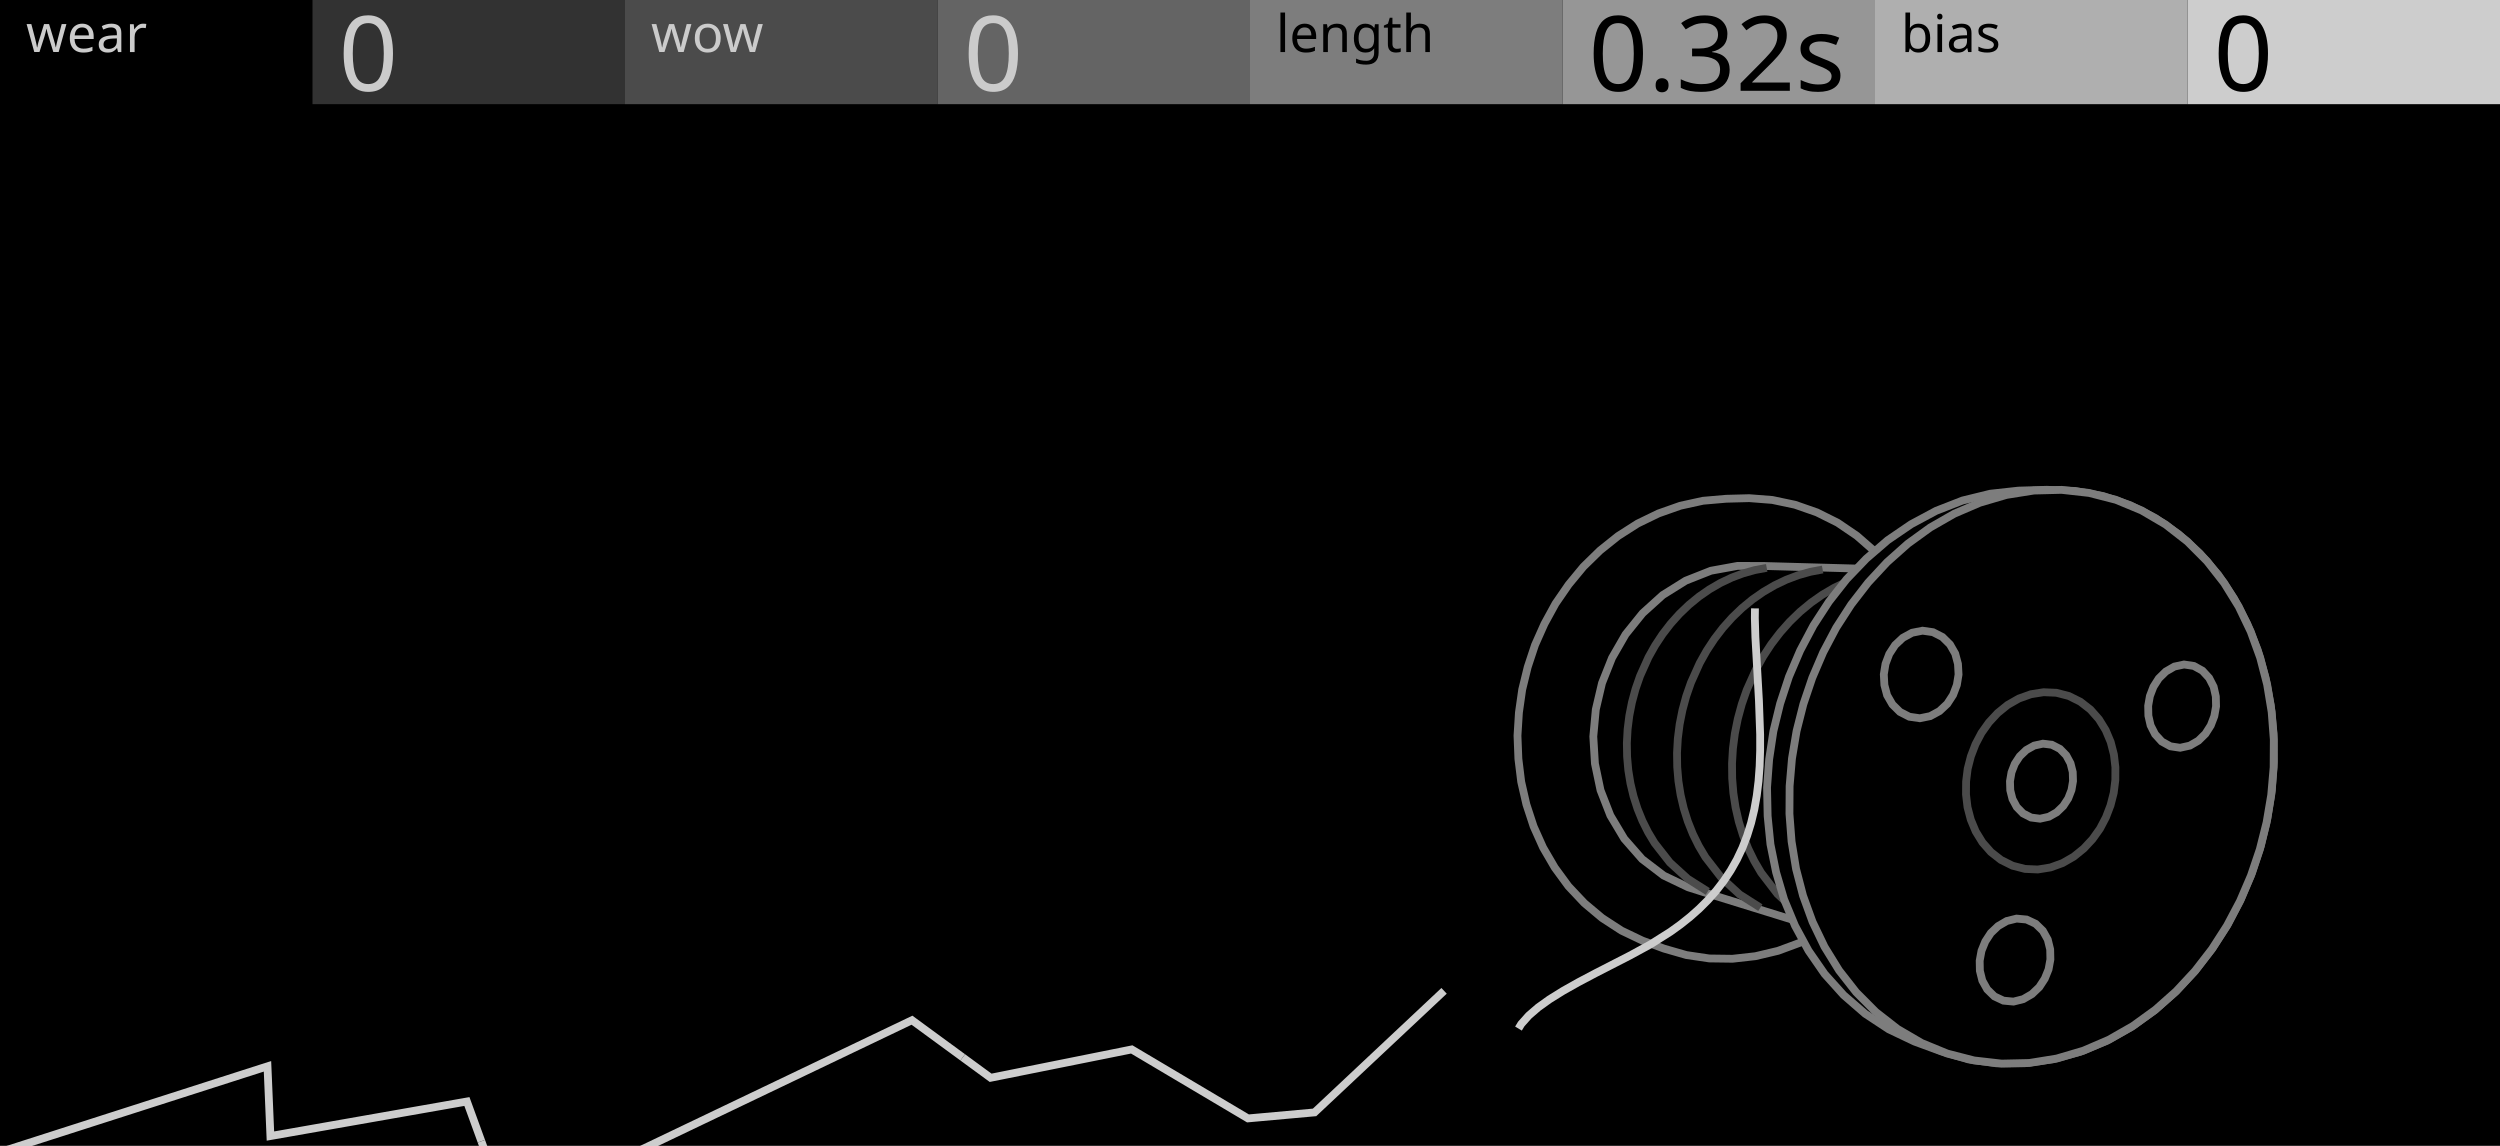
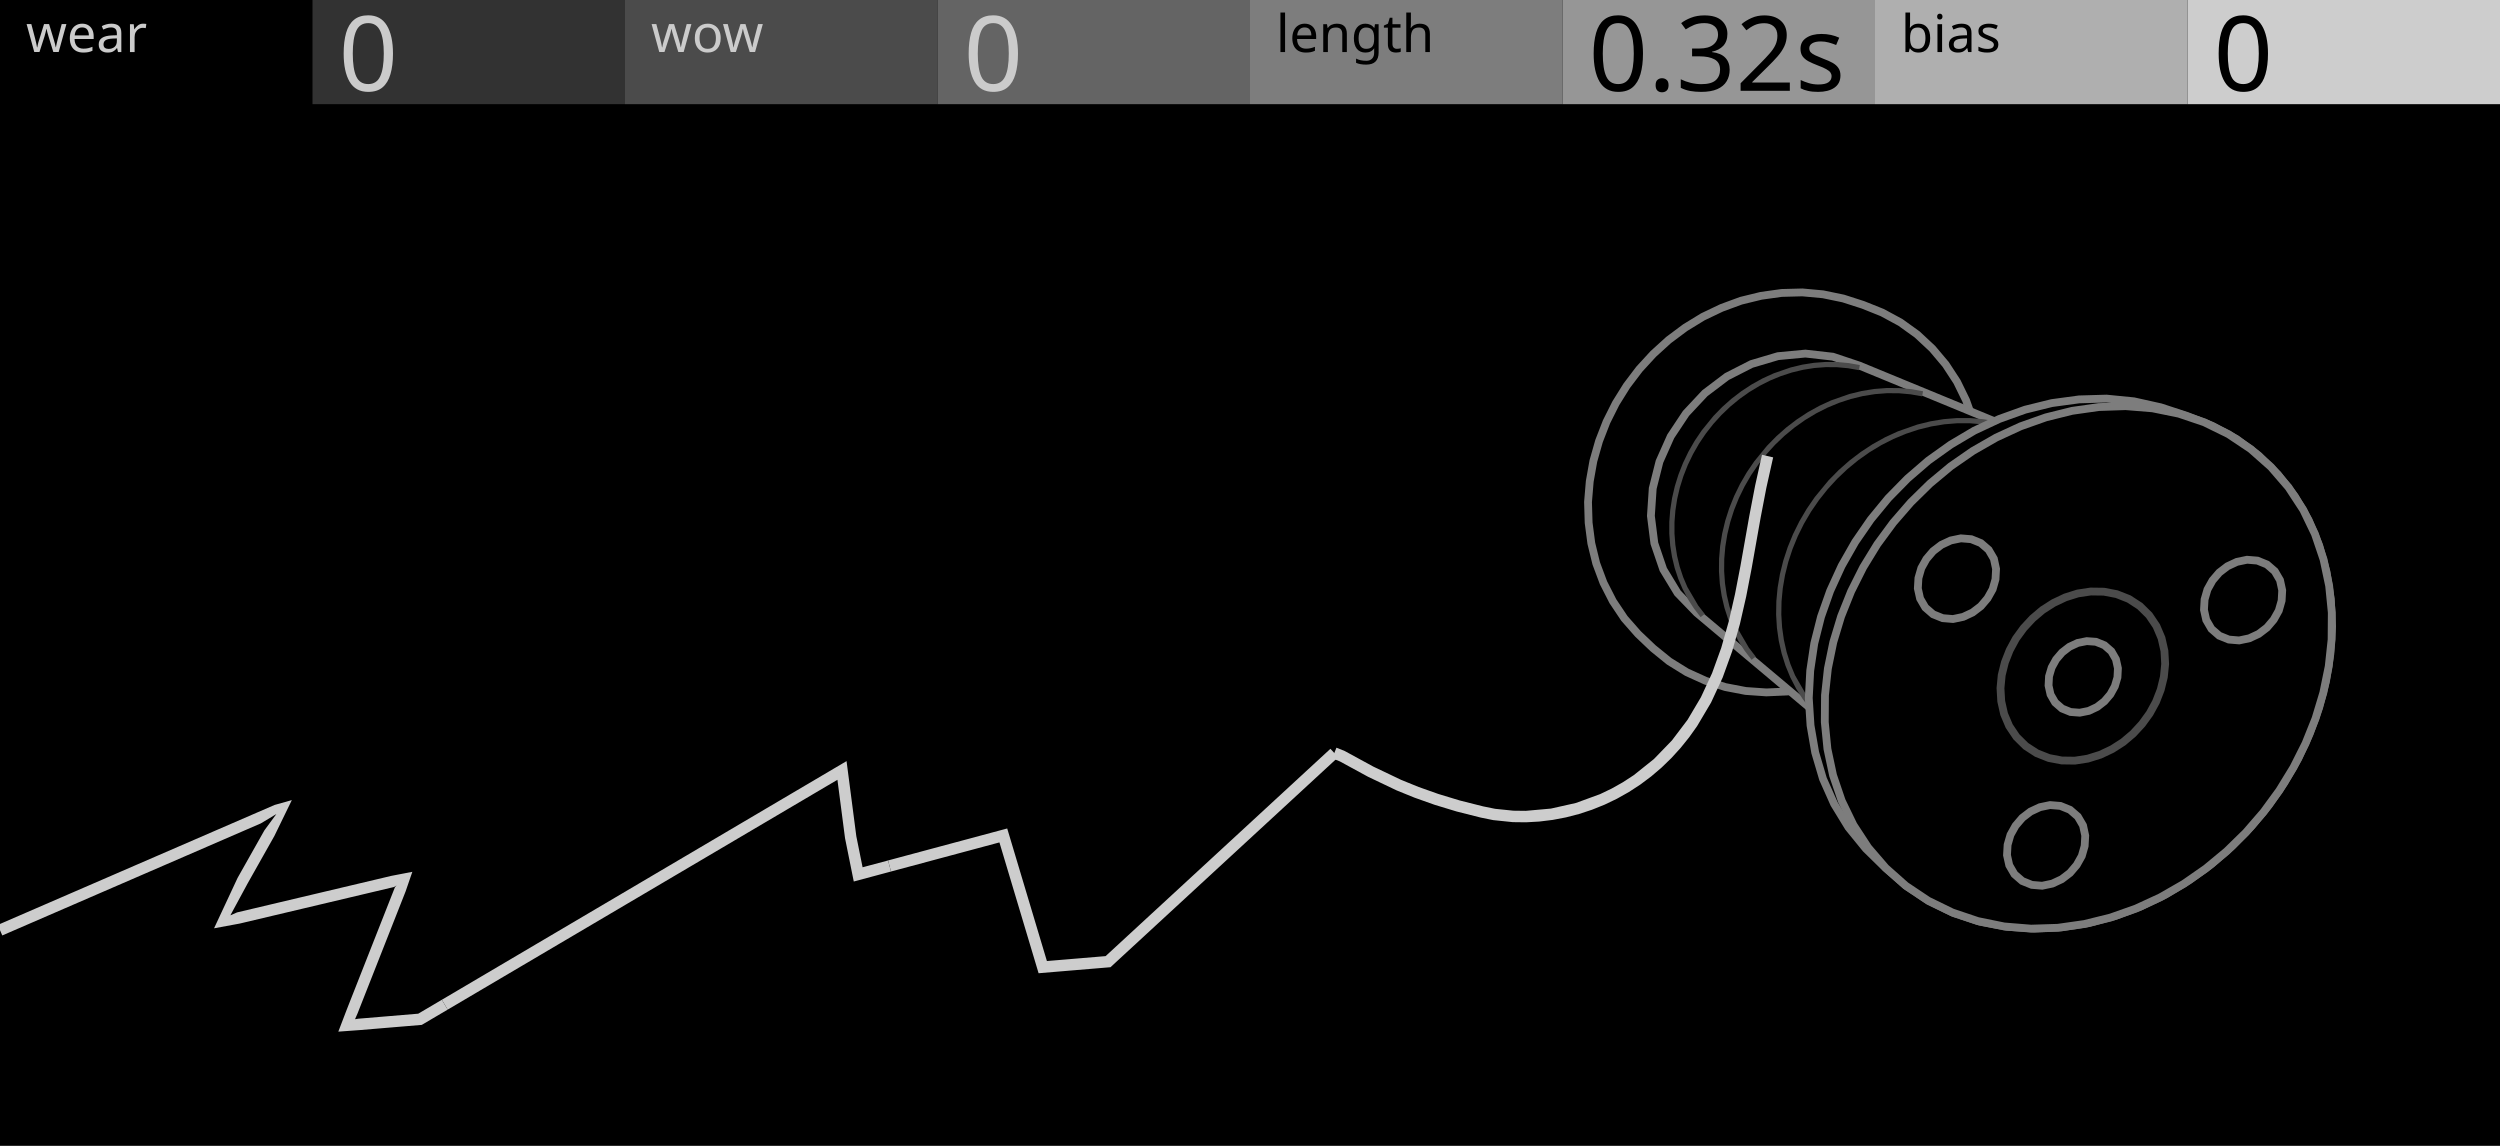
<svg xmlns="http://www.w3.org/2000/svg" width="480" height="220" viewBox="0 0 480 220">
  <g id="preview_canvas">
    <rect x="0" y="0" width="480" height="220" fill="#000000" stroke="none" />
  </g>
  <g id="preview_header">
    <rect x="0" y="0" width="60" height="20" fill="#000000" stroke="none" />
    <rect x="60" y="0" width="60" height="20" fill="#323232" stroke="none" />
    <rect x="120" y="0" width="60" height="20" fill="#4B4B4B" stroke="none" />
    <rect x="180" y="0" width="60" height="20" fill="#646464" stroke="none" />
    <rect x="240" y="0" width="60" height="20" fill="#7D7D7D" stroke="none" />
    <rect x="300" y="0" width="60" height="20" fill="#969696" stroke="none" />
    <rect x="360" y="0" width="60" height="20" fill="#AFAFAF" stroke="none" />
    <rect x="420" y="0" width="60" height="20" fill="#CDCDCD" stroke="none" />
    <text transform="matrix(1 0 0 1 5 10)" fill="#CBCBCB" stroke="none" font-family="UniversNextPro-Light" font-size="10px">wear</text>
    <text transform="matrix(1 0 0 1 65 17.44)" fill="#CBCBCB" stroke="none" font-family="UniversNextPro-Light" font-size="20px">0</text>
    <text transform="matrix(1 0 0 1 125 10)" fill="#CBCBCB" stroke="none" font-family="UniversNextPro-Light" font-size="10px">wow</text>
    <text transform="matrix(1 0 0 1 185 17.44)" fill="#CBCBCB" stroke="none" font-family="UniversNextPro-Light" font-size="20px">0</text>
    <text transform="matrix(1 0 0 1 245 10)" fill="#000000" stroke="none" font-family="UniversNextPro-Light" font-size="10px">length</text>
    <text transform="matrix(1 0 0 1 305 17.44)" fill="#000000" stroke="none" font-family="UniversNextPro-Light" font-size="20px">0.32s</text>
    <text transform="matrix(1 0 0 1 365 10)" fill="#000000" stroke="none" font-family="UniversNextPro-Light" font-size="10px">bias</text>
    <text transform="matrix(1 0 0 1 425 17.44)" fill="#000000" stroke="none" font-family="UniversNextPro-Light" font-size="20px">0</text>
  </g>
-   <path id="spool_node_4" transform="matrix(1 0 0 1 331.87 139.87)" d="M -40.512 1.378 L -40.236 -3.063 L -39.609 -7.468 L -38.551 -11.79 L -37.153 -16.014 L -35.342 -20.078 L -33.206 -23.981 L -30.68 -27.643 L -27.844 -31.071 L -24.661 -34.179 L -21.188 -36.957 L -17.437 -39.349 L -13.435 -41.289 L -9.241 -42.769 L -4.896 -43.722 L -0.466 -44.106 L 3.983 -44.223 L 8.418 -43.877 L 12.768 -42.959 L 16.967 -41.495 L 20.948 -39.511 L 24.628 -37.012 L 27.98 -34.091 L 30.976 -30.804 L 33.573 -27.192 L 35.755 -23.316 L 37.54 -19.241 L 38.897 -15.004 L 39.838 -10.657 L 40.393 -6.242 L 40.508 -1.794 L 40.253 2.648 L 39.599 7.049 L 38.561 11.375 L 37.165 15.6 L 35.376 19.673 L 33.251 23.581 L 30.765 27.272 L 27.944 30.711 L 24.815 33.874 L 21.364 36.681 L 17.643 39.118 L 13.684 41.146 L 9.512 42.689 L 5.185 43.717 L 0.767 44.214 L -3.68 44.154 L -8.08 43.5 L -12.354 42.273 L -16.529 40.731 L -20.541 38.811 L -24.269 36.387 L -27.676 33.529 L -30.728 30.293 L -33.358 26.705 L -35.597 22.862 L -37.418 18.803 L -38.804 14.577 L -39.798 10.24 L -40.34 5.824 Z" fill="#000000" stroke="#7D7D7D" stroke-width="1.5" />
-   <path id="spool_node_5" transform="matrix(1 0 0 1 362.38 148.03)" d="M -56.466 -6.614 L -55.987 -11.802 L -54.796 -16.874 L -52.87 -21.715 L -50.269 -26.229 L -47.002 -30.286 L -43.138 -33.778 L -38.721 -36.536 L -33.88 -38.449 L -28.758 -39.38 L -23.546 -39.358 L -18.333 -39.213 L -13.12 -39.068 L -7.907 -38.923 L -2.694 -38.778 L 2.519 -38.632 L 7.733 -38.487 L 12.946 -38.342 L 18.159 -38.197 L 23.372 -38.052 L 28.584 -37.89 L 33.711 -36.987 L 38.581 -35.146 L 43.003 -32.397 L 46.874 -28.915 L 50.116 -24.838 L 52.677 -20.301 L 54.58 -15.452 L 55.835 -10.394 L 56.458 -5.22 L 56.461 -0.008 L 55.871 5.171 L 54.71 10.252 L 52.993 15.172 L 50.735 19.869 L 47.949 24.273 L 44.652 28.309 L 40.856 31.878 L 36.596 34.876 L 31.94 37.212 L 26.966 38.753 L 21.798 39.384 L 16.602 39.063 L 11.552 37.781 L 6.57 36.239 L 1.588 34.697 L -3.394 33.155 L -8.376 31.612 L -13.357 30.07 L -18.339 28.528 L -23.321 26.986 L -28.303 25.444 L -33.285 23.902 L -38.256 22.327 L -42.95 20.081 L -47.089 16.924 L -50.523 13.009 L -53.192 8.539 L -55.084 3.686 L -56.151 -1.414 Z" fill="#000000" stroke="#7D7D7D" stroke-width="1.5" />
-   <path id="spool_node_6" transform="matrix(1 0 0 1 359.1 145.68)" d="M 2.492 35.098 L -1.701 32.394 L -5.396 28.941 L -8.558 24.763 L -9.894 22.455 L -11.07 19.993 L -12.069 17.405 L -12.882 14.708 L -13.502 11.919 L -13.925 9.057 L -14.147 6.141 L -14.165 3.189 L -13.978 0.223 L -13.587 -2.738 L -12.995 -5.673 L -12.204 -8.563 L -11.222 -11.381 L -9.395 -15.463 L -7.965 -18.034 L -6.368 -20.481 L -4.62 -22.781 L -2.732 -24.92 L -0.719 -26.883 L 1.407 -28.658 L 3.629 -30.235 L 5.933 -31.604 L 8.302 -32.757 L 10.72 -33.688 L 13.172 -34.394 L 15.675 -34.877 L 15.391 -36.35 L 12.822 -35.854 L 10.243 -35.112 L 7.703 -34.134 L 5.22 -32.925 L 2.811 -31.494 L 0.491 -29.848 L -1.724 -27.997 L -3.82 -25.955 L -5.781 -23.733 L -7.595 -21.346 L -9.25 -18.81 L -10.737 -16.135 L -12.618 -11.935 L -13.637 -9.008 L -14.455 -6.02 L -15.068 -2.985 L -15.472 0.078 L -15.665 3.147 L -15.647 6.202 L -15.417 9.224 L -14.978 12.192 L -14.334 15.088 L -13.489 17.892 L -12.449 20.587 L -11.222 23.155 L -9.81 25.595 L -6.514 29.949 L -2.627 33.582 L 1.679 36.359 Z" fill="#4B4B4B" stroke="none" />
-   <path id="spool_node_7" transform="matrix(1 0 0 1 346.82 143.63)" d="M 2.624 33.408 L -1.424 30.817 L -4.992 27.515 L -8.05 23.525 L -9.343 21.324 L -10.483 18.976 L -11.452 16.51 L -12.243 13.941 L -12.85 11.285 L -13.268 8.561 L -13.492 5.785 L -13.52 2.977 L -13.352 0.156 L -12.988 -2.66 L -12.429 -5.451 L -11.681 -8.198 L -10.749 -10.876 L -9.009 -14.757 L -7.645 -17.201 L -6.121 -19.526 L -4.45 -21.711 L -2.645 -23.744 L -0.717 -25.609 L 1.319 -27.296 L 3.449 -28.795 L 5.658 -30.095 L 7.932 -31.191 L 10.255 -32.076 L 12.612 -32.747 L 15.02 -33.206 L 14.739 -34.679 L 12.265 -34.208 L 9.782 -33.501 L 7.338 -32.57 L 4.951 -31.42 L 2.635 -30.057 L 0.407 -28.489 L -1.719 -26.727 L -3.728 -24.782 L -5.608 -22.666 L -7.346 -20.393 L -8.929 -17.978 L -10.351 -15.431 L -12.144 -11.431 L -13.114 -8.643 L -13.89 -5.796 L -14.469 -2.904 L -14.846 0.015 L -15.02 2.94 L -14.991 5.853 L -14.758 8.735 L -14.325 11.566 L -13.693 14.329 L -12.869 17.006 L -11.858 19.579 L -10.667 22.033 L -9.296 24.365 L -6.105 28.529 L -2.345 32.008 L 1.815 34.672 Z" fill="#4B4B4B" stroke="none" />
-   <path id="spool_node_8" transform="matrix(1 0 0 1 335.66 141.75)" d="M 2.73 31.886 L -1.181 29.398 L -4.63 26.235 L -7.588 22.417 L -8.84 20.314 L -9.945 18.071 L -10.886 15.715 L -11.656 13.262 L -12.249 10.728 L -12.66 8.129 L -12.885 5.481 L -12.922 2.804 L -12.769 0.114 L -12.429 -2.57 L -11.901 -5.23 L -11.191 -7.848 L -10.304 -10.4 L -8.644 -14.097 L -7.341 -16.424 L -5.882 -18.639 L -4.283 -20.721 L -2.553 -22.657 L -0.705 -24.434 L 1.248 -26.041 L 3.293 -27.468 L 5.416 -28.707 L 7.601 -29.751 L 9.835 -30.594 L 12.103 -31.233 L 14.422 -31.67 L 14.145 -33.144 L 11.76 -32.695 L 9.366 -32.021 L 7.012 -31.132 L 4.713 -30.034 L 2.485 -28.733 L 0.341 -27.237 L -1.703 -25.555 L -3.634 -23.699 L -5.438 -21.679 L -7.105 -19.51 L -8.623 -17.204 L -9.985 -14.772 L -11.699 -10.954 L -12.625 -8.291 L -13.363 -5.573 L -13.91 -2.811 L -14.264 -0.023 L -14.422 2.771 L -14.384 5.555 L -14.15 8.309 L -13.722 11.016 L -13.104 13.658 L -12.3 16.219 L -11.316 18.681 L -10.16 21.03 L -8.83 23.264 L -5.738 27.254 L -2.098 30.592 L 1.925 33.151 Z" fill="#4B4B4B" stroke="none" />
-   <path id="spool_node_9" transform="matrix(1 0 0 1 325.48 140.04)" d="M 2.809 30.486 L -0.974 28.094 L -4.309 25.059 L -7.173 21.4 L -8.386 19.386 L -9.458 17.239 L -10.372 14.985 L -11.121 12.639 L -11.7 10.215 L -12.104 7.73 L -12.328 5.2 L -12.372 2.641 L -12.234 0.071 L -11.914 -2.493 L -11.414 -5.033 L -10.738 -7.533 L -9.892 -9.969 L -8.305 -13.5 L -7.057 -15.721 L -5.66 -17.835 L -4.126 -19.823 L -2.466 -21.67 L -0.691 -23.367 L 1.186 -24.901 L 3.152 -26.263 L 5.193 -27.446 L 7.297 -28.443 L 9.448 -29.247 L 11.632 -29.857 L 13.869 -30.274 L 13.594 -31.749 L 11.293 -31.319 L 8.982 -30.675 L 6.712 -29.825 L 4.495 -28.775 L 2.347 -27.531 L 0.282 -26.1 L -1.685 -24.491 L -3.543 -22.715 L -5.279 -20.784 L -6.881 -18.708 L -8.339 -16.503 L -9.645 -14.176 L -11.287 -10.523 L -12.172 -7.975 L -12.876 -5.374 L -13.396 -2.73 L -13.729 -0.062 L -13.873 2.614 L -13.827 5.279 L -13.593 7.917 L -13.172 10.51 L -12.567 13.042 L -11.783 15.496 L -10.826 17.856 L -9.702 20.109 L -8.411 22.253 L -5.413 26.083 L -1.887 29.292 L 2.007 31.754 Z" fill="#4B4B4B" stroke="none" />
-   <path id="spool_node_0" transform="matrix(1 0 0 1 231.09 202.6)" d="M 45.66 -12.906 L 44.834 -12.13 L 43.992 -11.341 L 37.659 -5.397 L 36.685 -4.483 L 34.679 -2.601 L 33.647 -1.632 L 31.521 0.363 L 30.425 1.391 L 29.307 2.441 L 28.166 3.512 L 25.812 5.721 L 24.597 6.862 L 23.355 8.027 L 20.979 10.257 L 15.943 10.712 L 10.605 11.194 L 8.698 11.367 L 6.904 10.302 L -11.756 -0.771 L -13.661 -1.902 L -14.355 -1.762 L -17.827 -1.064 L -24.436 0.264 L -28.94 1.169 L -31.223 1.628 L -33.526 2.091 L -38.195 3.029 L -40.561 3.505 L -40.713 3.535 L -41.784 2.751 L -45.805 -0.193 L -46.691 1.017 L -42.67 3.961 L -41.065 5.136 L -40.265 4.975 L -37.899 4.5 L -33.23 3.561 L -30.927 3.098 L -28.645 2.64 L -24.14 1.735 L -17.531 0.406 L -14.059 -0.292 L -13.931 -0.317 L -12.521 0.519 L 6.139 11.592 L 8.35 12.904 L 10.74 12.688 L 16.078 12.206 L 21.629 11.704 L 24.382 9.12 L 25.623 7.956 L 26.838 6.815 L 29.193 4.605 L 30.334 3.534 L 31.452 2.485 L 32.547 1.457 L 34.674 -0.539 L 35.706 -1.507 L 37.711 -3.389 L 38.685 -4.303 L 45.019 -10.247 L 45.86 -11.037 L 46.687 -11.812 Z" fill="#CDCDCD" stroke="none" />
-   <path id="spool_node_1" transform="matrix(1 0 0 1 138.5 211.78)" d="M 46.785 -9.373 L 40.512 -13.966 L 36.681 -16.771 L 35.546 -16.228 L 31.809 -14.441 L 27.927 -12.584 L 25.93 -11.629 L 21.815 -9.661 L 19.695 -8.648 L 17.532 -7.613 L 15.325 -6.558 L 13.072 -5.48 L 10.772 -4.38 L 8.423 -3.257 L 6.023 -2.109 L 3.572 -0.937 L -1.493 1.485 L -4.111 2.737 L -6.789 4.017 L -9.527 5.327 L -12.329 6.667 L -15.197 8.038 L -18.132 9.442 L -21.138 10.88 L -24.217 12.352 L -27.25 13.803 L -33.691 14.385 L -37.002 14.684 L -40.329 14.985 L -42.428 15.174 L -42.768 14.24 L -45.374 7.079 L -46.784 7.592 L -44.177 14.753 L -43.442 16.772 L -40.194 16.479 L -36.867 16.178 L -33.556 15.879 L -26.847 15.272 L -23.57 13.705 L -20.491 12.233 L -17.485 10.795 L -14.549 9.392 L -11.682 8.02 L -8.88 6.68 L -6.141 5.371 L -3.464 4.09 L -0.846 2.838 L 4.219 0.416 L 6.671 -0.756 L 9.07 -1.904 L 11.419 -3.027 L 13.719 -4.127 L 15.972 -5.204 L 18.18 -6.26 L 20.342 -7.294 L 22.462 -8.308 L 26.577 -10.276 L 28.575 -11.231 L 32.456 -13.087 L 36.193 -14.874 L 36.519 -15.03 L 39.626 -12.756 L 45.899 -8.163 Z" fill="#CDCDCD" stroke="none" />
-   <path id="spool_node_2" transform="matrix(1 0 0 1 46.45 212.82)" d="M 46.676 6.039 L 44.335 -0.394 L 43.686 -2.177 L 42.496 -1.968 L 40.686 -1.65 L 37.685 -1.122 L 34.655 -0.59 L 31.595 -0.052 L 28.505 0.491 L 25.386 1.04 L 22.235 1.594 L 15.841 2.718 L 9.317 3.865 L 6.006 4.447 L 6.183 4.416 L 6.169 4.073 L 6.016 0.435 L 5.785 -5.071 L 5.615 -9.103 L 3.373 -8.384 L 0.063 -7.322 L -6.764 -5.131 L -10.287 -4.001 L -13.886 -2.846 L -17.563 -1.667 L -21.32 -0.461 L -25.161 0.771 L -29.089 2.032 L -33.105 3.32 L -41.418 5.988 L -45.722 7.368 L -46.679 7.676 L -46.221 9.104 L -45.264 8.797 L -40.96 7.416 L -32.647 4.749 L -28.63 3.46 L -24.703 2.2 L -20.862 0.967 L -17.104 -0.238 L -13.428 -1.418 L -9.829 -2.573 L -6.306 -3.703 L 0.522 -5.894 L 3.831 -6.956 L 4.199 -7.074 L 4.286 -5.008 L 4.517 0.498 L 4.67 4.136 L 4.756 6.19 L 6.266 5.924 L 9.577 5.342 L 16.1 4.195 L 22.495 3.071 L 25.646 2.517 L 28.765 1.969 L 31.855 1.426 L 34.914 0.888 L 37.944 0.355 L 40.945 -0.173 L 42.756 -0.491 L 42.706 -0.482 L 42.925 0.12 L 45.266 6.552 Z" fill="#CDCDCD" stroke="none" />
-   <path id="spool_node_3" transform="matrix(1 0 0 1 314.8 157.34)" d="M 21.403 -40.54 L 21.38 -38.664 L 21.484 -34.969 L 22.168 -22.77 L 22.398 -16.318 L 22.398 -13.253 L 22.3 -10.291 L 22.089 -7.437 L 21.756 -4.694 L 21.29 -2.064 L 20.687 0.453 L 19.942 2.858 L 19.054 5.149 L 18.025 7.328 L 16.856 9.396 L 15.555 11.355 L 14.127 13.207 L 12.584 14.952 L 10.937 16.595 L 9.199 18.136 L 7.385 19.58 L 5.519 20.924 L 1.657 23.361 L -2.232 25.479 L -8.738 28.815 L -12.093 30.586 L -15.093 32.275 L -17.708 33.902 L -19.94 35.5 L -21.809 37.116 L -23.328 38.821 L -23.894 39.76 L -22.611 40.535 L -22.115 39.715 L -20.754 38.187 L -19.011 36.68 L -16.874 35.15 L -14.328 33.566 L -11.374 31.903 L -8.046 30.146 L -1.531 26.805 L 2.417 24.656 L 6.358 22.168 L 8.291 20.776 L 10.164 19.285 L 11.965 17.688 L 13.677 15.981 L 15.284 14.162 L 16.775 12.229 L 18.136 10.181 L 19.358 8.018 L 20.434 5.741 L 21.36 3.351 L 22.134 0.851 L 22.76 -1.758 L 23.24 -4.473 L 23.583 -7.291 L 23.798 -10.21 L 23.898 -13.228 L 23.898 -16.345 L 23.666 -22.839 L 22.983 -35.032 L 22.88 -38.675 L 22.903 -40.521 Z" fill="#CDCDCD" stroke="none" />
-   <path id="spool_node_10" transform="matrix(1 0 0 1 387.92 149.1)" d="M -48.647 2.131 L -48.243 -3.309 L -47.431 -8.704 L -46.135 -14.002 L -44.434 -19.185 L -42.286 -24.199 L -39.731 -29.019 L -36.755 -33.589 L -33.384 -37.877 L -29.612 -41.816 L -25.483 -45.38 L -20.977 -48.452 L -16.171 -51.027 L -11.09 -53.008 L -5.795 -54.305 L -0.377 -54.9 L 5.078 -55.06 L 10.523 -54.836 L 15.886 -53.858 L 21.051 -52.11 L 25.909 -49.635 L 30.387 -46.527 L 34.425 -42.866 L 37.99 -38.738 L 41.012 -34.197 L 43.531 -29.361 L 45.558 -24.297 L 47.047 -19.05 L 48.057 -13.69 L 48.6 -8.262 L 48.646 -2.808 L 48.271 2.635 L 47.418 8.023 L 46.151 13.328 L 44.452 18.512 L 42.33 23.537 L 39.816 28.379 L 36.867 32.968 L 33.546 37.294 L 29.831 41.288 L 25.738 44.893 L 21.308 48.072 L 16.555 50.748 L 11.514 52.828 L 6.259 54.278 L 0.862 55.036 L -4.59 55.057 L -9.99 54.301 L -15.221 52.762 L -20.343 50.879 L -25.265 48.534 L -29.817 45.536 L -33.935 41.965 L -37.582 37.911 L -40.685 33.425 L -43.28 28.63 L -45.37 23.591 L -46.911 18.36 L -47.993 13.013 L -48.533 7.585 Z" fill="#000000" stroke="#7D7D7D" stroke-width="1.5" />
-   <path id="spool_node_11" transform="matrix(1 0 0 1 390.07 149.13)" d="M -0.428 54.959 L -5.752 55.081 L -11.043 54.478 L -16.199 53.15 L -21.124 51.123 L -25.723 48.437 L -29.922 45.161 L -33.68 41.386 L -36.964 37.193 L -39.76 32.659 L -42.065 27.856 L -43.885 22.849 L -45.229 17.692 L -46.088 12.433 L -46.495 7.121 L -46.464 1.793 L -46.008 -3.516 L -45.127 -8.771 L -43.819 -13.937 L -42.113 -18.985 L -40.016 -23.883 L -37.527 -28.595 L -34.638 -33.072 L -31.376 -37.285 L -27.751 -41.188 L -23.772 -44.73 L -19.458 -47.855 L -14.835 -50.502 L -9.941 -52.606 L -4.831 -54.104 L 0.428 -54.942 L 5.751 -55.076 L 11.043 -54.483 L 16.202 -53.163 L 21.122 -51.123 L 25.716 -48.428 L 29.918 -45.157 L 33.678 -41.386 L 36.966 -37.195 L 39.765 -32.663 L 42.07 -27.859 L 43.887 -22.85 L 45.222 -17.692 L 46.089 -12.434 L 46.5 -7.122 L 46.468 -1.794 L 46.003 3.514 L 45.117 8.769 L 43.818 13.936 L 42.114 18.984 L 40.012 23.88 L 37.518 28.589 L 34.638 33.072 L 31.38 37.288 L 27.754 41.191 L 23.772 44.731 L 19.456 47.852 L 14.832 50.496 L 9.939 52.601 L 4.83 54.107 Z" fill="#000000" stroke="#7D7D7D" stroke-width="1.5" />
-   <path id="spool_node_12" transform="matrix(1 0 0 1 391.81 149.92)" d="M -0.548 17.022 L -3.014 16.913 L -5.402 16.296 L -7.611 15.195 L -9.555 13.676 L -11.182 11.822 L -12.472 9.719 L -13.424 7.443 L -14.05 5.055 L -14.337 2.602 L -14.319 0.134 L -14.016 -2.316 L -13.401 -4.708 L -12.52 -7.014 L -11.368 -9.198 L -9.937 -11.21 L -8.259 -13.018 L -6.341 -14.571 L -4.197 -15.795 L -1.875 -16.628 L 0.56 -17.014 L 3.023 -16.906 L 5.409 -16.289 L 7.615 -15.191 L 9.559 -13.675 L 11.19 -11.826 L 12.484 -9.726 L 13.442 -7.451 L 14.058 -5.06 L 14.346 -2.609 L 14.332 -0.14 L 14.025 2.31 L 13.412 4.702 L 12.53 7.007 L 11.382 9.193 L 9.95 11.205 L 8.268 13.01 L 6.347 14.559 L 4.208 15.788 L 1.888 16.63 Z" fill="#000000" stroke="#4B4B4B" stroke-width="1.5" />
-   <path id="spool_node_13" transform="matrix(1 0 0 1 391.97 149.99)" d="M -0.283 7.2 L -2.001 6.978 L -3.542 6.19 L -4.755 4.954 L -5.575 3.426 L -6 1.743 L -6.054 0.008 L -5.761 -1.705 L -5.131 -3.326 L -4.178 -4.779 L -2.927 -5.984 L -1.415 -6.833 L 0.278 -7.205 L 1.997 -6.991 L 3.537 -6.201 L 4.749 -4.964 L 5.569 -3.436 L 5.995 -1.753 L 6.049 -0.017 L 5.755 1.696 L 5.126 3.317 L 4.173 4.77 L 2.922 5.975 L 1.41 6.825 Z" fill="#000000" stroke="#7D7D7D" stroke-width="1.5" />
-   <path id="spool_node_14" transform="matrix(1 0 0 1 419 135.59)" d="M -0.41 7.98 L -2.288 7.7 L -3.945 6.781 L -5.224 5.381 L -6.087 3.688 L -6.51 1.832 L -6.552 -0.069 L -6.22 -1.944 L -5.54 -3.721 L -4.517 -5.326 L -3.161 -6.656 L -1.517 -7.608 L 0.34 -8.005 L 2.216 -7.727 L 3.873 -6.811 L 5.155 -5.414 L 6.021 -3.721 L 6.438 -1.864 L 6.483 0.037 L 6.149 1.912 L 5.47 3.689 L 4.448 5.295 L 3.09 6.624 L 1.446 7.571 Z" fill="#000000" stroke="#7D7D7D" stroke-width="1.5" />
-   <path id="spool_node_15" transform="matrix(1 0 0 1 368.91 129.52)" d="M -0.301 8.384 L -2.316 8.093 L -4.123 7.165 L -5.566 5.734 L -6.584 3.968 L -7.108 1.997 L -7.219 -0.038 L -6.892 -2.051 L -6.169 -3.957 L -5.055 -5.665 L -3.57 -7.058 L -1.784 -8.032 L 0.213 -8.428 L 2.226 -8.14 L 4.034 -7.215 L 5.48 -5.787 L 6.493 -4.019 L 7.019 -2.049 L 7.133 -0.014 L 6.803 1.999 L 6.08 3.905 L 4.968 5.614 L 3.481 7.006 L 1.694 7.976 Z" fill="#000000" stroke="#7D7D7D" stroke-width="1.5" />
-   <path id="spool_node_16" transform="matrix(1 0 0 1 386.93 184.35)" d="M -0.34 7.958 L -2.264 7.776 L -4.008 6.955 L -5.387 5.609 L -6.326 3.922 L -6.793 2.043 L -6.831 0.11 L -6.483 -1.795 L -5.753 -3.588 L -4.694 -5.209 L -3.293 -6.542 L -1.624 -7.516 L 0.253 -7.979 L 2.174 -7.799 L 3.918 -6.981 L 5.3 -5.638 L 6.242 -3.95 L 6.703 -2.071 L 6.744 -0.137 L 6.395 1.768 L 5.665 3.56 L 4.607 5.182 L 3.205 6.515 L 1.534 7.485 Z" fill="#000000" stroke="#7D7D7D" stroke-width="1.5" />
+   <path id="spool_node_4" transform="matrix(1 0 0 1 342.58 94.54)" d="M -37.679 1.853 L -37.349 -2.11 L -36.653 -6.025 L -35.565 -9.85 L -34.126 -13.557 L -32.344 -17.112 L -30.24 -20.486 L -27.838 -23.656 L -25.149 -26.585 L -22.206 -29.26 L -19.018 -31.637 L -15.626 -33.713 L -12.038 -35.426 L -8.306 -36.8 L -4.443 -37.744 L -0.506 -38.293 L 3.469 -38.399 L 7.428 -38.036 L 11.32 -37.23 L 15.107 -36.011 L 18.798 -34.531 L 22.295 -32.642 L 25.523 -30.32 L 28.43 -27.61 L 30.992 -24.57 L 33.166 -21.241 L 34.909 -17.668 L 36.242 -13.923 L 37.156 -10.053 L 37.62 -6.103 L 37.687 -2.128 L 37.349 1.834 L 36.611 5.742 L 35.525 9.567 L 34.061 13.265 L 32.275 16.818 L 30.174 20.195 L 27.766 23.36 L 25.099 26.31 L 22.152 28.981 L 18.983 31.383 L 15.603 33.479 L 12.031 35.226 L 8.311 36.63 L 4.464 37.637 L 0.532 38.229 L -3.44 38.403 L -7.406 38.126 L -11.311 37.375 L -15.099 36.173 L -18.718 34.528 L -22.098 32.433 L -25.186 29.93 L -28.07 27.19 L -30.694 24.203 L -32.905 20.898 L -34.711 17.357 L -36.104 13.633 L -37.048 9.77 L -37.562 5.828 Z" fill="#000000" stroke="#7D7D7D" stroke-width="1.5" />
+   <path id="spool_node_5" transform="matrix(1 0 0 1 373.68 115.18)" d="M -56.707 -16.125 L -56.355 -21.415 L -55.06 -26.555 L -52.903 -31.397 L -49.97 -35.812 L -46.346 -39.682 L -42.118 -42.881 L -37.395 -45.288 L -32.315 -46.796 L -27.041 -47.293 L -21.778 -46.696 L -16.753 -45.013 L -11.844 -42.992 L -6.936 -40.97 L -2.027 -38.948 L 2.881 -36.927 L 7.79 -34.905 L 12.698 -32.884 L 17.606 -30.862 L 22.515 -28.84 L 27.423 -26.819 L 32.332 -24.797 L 37.24 -22.775 L 42.062 -20.566 L 46.436 -17.574 L 50.131 -13.776 L 53.061 -9.36 L 55.12 -4.476 L 56.329 0.685 L 56.708 5.974 L 56.287 11.261 L 55.154 16.442 L 53.366 21.435 L 50.965 26.166 L 48.007 30.569 L 44.553 34.595 L 40.65 38.187 L 36.345 41.286 L 31.677 43.807 L 26.722 45.697 L 21.555 46.892 L 16.268 47.285 L 10.987 46.826 L 5.866 45.462 L 1.083 43.18 L -3.195 40.05 L -7.26 36.636 L -11.325 33.221 L -15.39 29.807 L -19.454 26.392 L -23.519 22.978 L -27.584 19.564 L -31.649 16.149 L -35.713 12.735 L -39.778 9.321 L -43.843 5.906 L -47.907 2.492 L -51.587 -1.319 L -54.333 -5.85 L -56.042 -10.866 Z" fill="#000000" stroke="#7D7D7D" stroke-width="1.5" />
+   <path id="spool_node_6" transform="matrix(1 0 0 1 376.63 116.98)" d="M -15.26 29.402 L -16.737 27.456 L -19.152 23.184 L -20.088 20.864 L -20.832 18.439 L -21.378 15.924 L -21.721 13.333 L -21.857 10.683 L -21.783 7.99 L -21.499 5.271 L -21.005 2.545 L -20.302 -0.172 L -19.395 -2.86 L -18.287 -5.501 L -16.986 -8.079 L -15.499 -10.574 L -13.835 -12.971 L -12.003 -15.255 L -10.023 -17.401 L -7.899 -19.403 L -5.649 -21.246 L -3.288 -22.916 L -0.832 -24.401 L 1.702 -25.693 L 4.292 -26.78 L 6.934 -27.661 L 9.596 -28.325 L 12.265 -28.771 L 14.924 -28.997 L 17.553 -29.001 L 20.136 -28.785 L 22.678 -28.349 L 22.848 -29.334 L 20.263 -29.778 L 17.594 -30.001 L 14.881 -29.996 L 12.141 -29.764 L 9.392 -29.305 L 6.654 -28.622 L 2.605 -27.185 L -0.028 -25.963 L -2.589 -24.538 L -5.059 -22.92 L -7.423 -21.119 L -9.664 -19.149 L -11.768 -17.022 L -14.637 -13.569 L -16.34 -11.116 L -17.863 -8.561 L -19.196 -5.921 L -20.331 -3.213 L -21.261 -0.457 L -21.982 2.33 L -22.49 5.13 L -22.782 7.924 L -22.857 10.695 L -22.717 13.424 L -22.364 16.096 L -21.8 18.693 L -21.031 21.199 L -20.063 23.599 L -18.904 25.879 L -17.56 28.025 L -16.057 30.007 Z" fill="#4B4B4B" stroke="none" />
+   <path id="spool_node_7" transform="matrix(1 0 0 1 362.11 108.17)" d="M -13.775 27.304 L -15.17 25.479 L -17.461 21.481 L -18.355 19.313 L -19.07 17.049 L -19.602 14.702 L -19.946 12.287 L -20.097 9.819 L -20.055 7.312 L -19.816 4.784 L -19.383 2.251 L -18.756 -0.272 L -17.938 -2.767 L -16.934 -5.217 L -15.75 -7.606 L -14.393 -9.917 L -12.871 -12.136 L -11.191 -14.25 L -9.373 -16.234 L -7.421 -18.084 L -5.349 -19.786 L -3.172 -21.327 L -0.906 -22.696 L 1.436 -23.885 L 3.831 -24.885 L 6.278 -25.693 L 8.747 -26.301 L 11.224 -26.705 L 13.695 -26.906 L 16.141 -26.901 L 18.548 -26.693 L 20.921 -26.279 L 21.093 -27.264 L 18.677 -27.685 L 16.185 -27.901 L 13.655 -27.906 L 11.103 -27.699 L 8.546 -27.281 L 6.002 -26.655 L 2.244 -25.333 L -0.196 -24.206 L -2.567 -22.889 L -4.851 -21.393 L -7.034 -19.727 L -9.101 -17.903 L -11.039 -15.932 L -13.676 -12.731 L -15.238 -10.454 L -16.631 -8.082 L -17.846 -5.629 L -18.877 -3.112 L -19.717 -0.549 L -20.362 2.045 L -20.808 4.653 L -21.054 7.257 L -21.098 9.841 L -20.942 12.388 L -20.587 14.883 L -20.036 17.31 L -19.295 19.654 L -18.369 21.901 L -17.265 24.038 L -15.991 26.051 L -14.569 27.911 Z" fill="#4B4B4B" stroke="none" />
+   <path id="spool_node_8" transform="matrix(1 0 0 1 349.63 100.59)" d="M -12.533 25.479 L -13.854 23.761 L -16.031 20.005 L -16.885 17.971 L -17.572 15.848 L -18.089 13.65 L -18.429 11.389 L -18.591 9.08 L -18.571 6.737 L -18.369 4.375 L -17.985 2.009 L -17.42 -0.345 L -16.677 -2.672 L -15.76 -4.956 L -14.674 -7.182 L -13.426 -9.335 L -12.024 -11.4 L -10.474 -13.366 L -8.794 -15.211 L -6.987 -16.931 L -5.067 -18.511 L -3.049 -19.941 L -0.945 -21.211 L 1.231 -22.313 L 3.459 -23.237 L 5.737 -23.984 L 8.038 -24.543 L 10.349 -24.914 L 12.655 -25.094 L 14.943 -25.083 L 17.195 -24.882 L 19.42 -24.489 L 19.594 -25.474 L 17.327 -25.874 L 14.99 -26.082 L 12.619 -26.094 L 10.231 -25.908 L 7.84 -25.524 L 5.463 -24.946 L 1.958 -23.722 L -0.317 -22.676 L -2.523 -21.453 L -4.648 -20.061 L -6.676 -18.511 L -8.594 -16.812 L -10.391 -14.976 L -12.831 -11.991 L -14.273 -9.867 L -15.557 -7.653 L -16.674 -5.362 L -17.618 -3.011 L -18.384 -0.615 L -18.966 1.812 L -19.362 4.252 L -19.571 6.69 L -19.591 9.111 L -19.424 11.499 L -19.071 13.839 L -18.536 16.117 L -17.823 18.319 L -16.937 20.431 L -15.885 22.441 L -14.674 24.336 L -13.326 26.089 Z" fill="#4B4B4B" stroke="none" />
+   <path id="spool_node_9" transform="matrix(1 0 0 1 338.79 93.99)" d="M -11.482 23.886 L -12.737 22.264 L -14.808 18.724 L -15.624 16.808 L -16.284 14.811 L -16.785 12.744 L -17.12 10.619 L -17.288 8.45 L -17.286 6.251 L -17.113 4.034 L -16.769 1.816 L -16.256 -0.39 L -15.575 -2.57 L -14.732 -4.709 L -13.729 -6.792 L -12.575 -8.806 L -11.275 -10.737 L -9.836 -12.575 L -8.275 -14.298 L -6.594 -15.904 L -4.807 -17.379 L -2.925 -18.713 L -0.962 -19.897 L 1.069 -20.923 L 3.151 -21.783 L 5.282 -22.477 L 7.436 -22.995 L 9.601 -23.336 L 11.764 -23.499 L 13.91 -23.483 L 16.027 -23.289 L 18.12 -22.916 L 18.296 -23.9 L 16.16 -24.281 L 13.96 -24.483 L 11.73 -24.499 L 9.485 -24.33 L 7.24 -23.976 L 5.01 -23.44 L 1.725 -22.299 L -0.405 -21.323 L -2.47 -20.18 L -4.455 -18.88 L -6.35 -17.43 L -8.14 -15.84 L -9.814 -14.121 L -12.085 -11.325 L -13.425 -9.335 L -14.615 -7.258 L -15.648 -5.11 L -16.519 -2.903 L -17.221 -0.653 L -17.751 1.626 L -18.107 3.919 L -18.286 6.211 L -18.288 8.488 L -18.114 10.736 L -17.766 12.94 L -17.247 15.086 L -16.56 17.162 L -15.712 19.154 L -14.708 21.051 L -13.554 22.842 L -12.274 24.498 Z" fill="#4B4B4B" stroke="none" />
+   <path id="spool_node_0" transform="matrix(1 0 0 1 213.72 165.31)" d="M 41.72 -21.542 L 38.83 -18.877 L 37.345 -17.508 L 35.833 -16.113 L 32.721 -13.243 L 31.12 -11.767 L 26.128 -7.162 L 22.631 -3.938 L 20.829 -2.276 L 18.991 -0.58 L 17.114 1.151 L 15.197 2.918 L 11.24 6.568 L 7.109 10.377 L 4.975 12.345 L 0.561 16.416 L -1.444 18.265 L -6.274 18.67 L -8.886 18.889 L -11.505 19.108 L -12.715 19.209 L -13.179 17.658 L -16.52 6.502 L -20.337 -6.245 L -23.18 -5.482 L -25.459 -4.87 L -30.069 -3.632 L -34.75 -2.376 L -37.118 -1.74 L -39.503 -1.1 L -41.908 -0.454 L -43.215 -0.103 L -42.644 2.021 L -41.337 1.671 L -38.933 1.025 L -36.547 0.385 L -34.18 -0.251 L -29.499 -1.508 L -27.185 -2.129 L -22.61 -3.357 L -21.831 -3.566 L -21.586 -2.748 L -18.628 7.133 L -14.31 21.551 L -11.321 21.3 L -8.703 21.081 L -3.484 20.644 L -0.508 20.395 L 2.053 18.033 L 6.467 13.963 L 8.601 11.994 L 12.732 8.185 L 16.688 4.536 L 18.605 2.768 L 20.482 1.037 L 22.321 -0.659 L 24.123 -2.321 L 27.619 -5.545 L 32.612 -10.149 L 34.212 -11.626 L 37.324 -14.496 L 38.837 -15.891 L 40.322 -17.26 L 43.211 -19.925 Z" fill="#CDCDCD" stroke="none" />
+   <path id="spool_node_1" transform="matrix(1 0 0 1 127.96 169.99)" d="M 42.545 -4.783 L 41.429 -4.484 L 38.987 -3.828 L 37.657 -3.471 L 36.455 -9.427 L 35.386 -17.645 L 34.578 -23.858 L 32.211 -22.462 L 29.85 -21.069 L 27.444 -19.65 L 24.992 -18.204 L 22.493 -16.731 L 19.946 -15.229 L 17.349 -13.697 L 14.7 -12.135 L 11.998 -10.542 L 9.243 -8.917 L 6.43 -7.259 L 3.56 -5.566 L 0.631 -3.839 L -2.361 -2.075 L -5.416 -0.273 L -8.536 1.567 L -11.724 3.447 L -14.983 5.368 L -18.313 7.332 L -21.718 9.34 L -25.201 11.394 L -28.763 13.495 L -32.408 15.644 L -36.139 17.844 L -39.958 20.097 L -43.124 21.963 L -42.006 23.858 L -38.841 21.992 L -35.022 19.739 L -31.291 17.539 L -27.646 15.39 L -24.083 13.289 L -20.601 11.235 L -17.195 9.227 L -13.865 7.263 L -10.607 5.342 L -7.419 3.462 L -4.298 1.622 L 1.748 -1.944 L 4.678 -3.671 L 7.548 -5.364 L 10.36 -7.022 L 13.116 -8.647 L 15.817 -10.24 L 18.466 -11.802 L 21.063 -13.334 L 23.61 -14.836 L 26.109 -16.309 L 28.561 -17.755 L 30.967 -19.174 L 32.826 -20.27 L 33.205 -17.361 L 34.284 -9.067 L 35.964 -0.739 L 39.557 -1.703 L 41.999 -2.359 L 43.116 -2.659 Z" fill="#CDCDCD" stroke="none" />
+   <path id="spool_node_2" transform="matrix(1 0 0 1 42.76 175.85)" d="M 42.076 16.103 L 41.33 16.543 L 37.54 18.778 L 31.943 19.247 L 26.067 19.739 L 25.404 19.839 L 25.887 18.734 L 30.799 6.262 L 35.121 -4.71 L 36.411 -8.461 L 32.377 -7.684 L 29.521 -7.007 L 17.863 -4.245 L 14.889 -3.541 L 8.868 -2.114 L 2.748 -0.665 L 1.47 -0.105 L 4.801 -6.262 L 9.921 -15.343 L 13.274 -22.231 L 9.958 -21.298 L 6.431 -19.77 L -0.834 -16.621 L -8.395 -13.344 L -12.292 -11.655 L -16.27 -9.931 L -20.332 -8.17 L -28.717 -4.536 L -33.045 -2.66 L -37.469 -0.743 L -43.197 1.74 L -42.323 3.758 L -41.116 3.235 L -36.594 1.276 L -32.17 -0.642 L -27.842 -2.518 L -19.457 -6.152 L -15.395 -7.912 L -11.417 -9.636 L -7.52 -11.325 L 0.041 -14.602 L 3.709 -16.192 L 7.306 -17.751 L 10.301 -19.554 L 8.005 -16.423 L 2.855 -7.291 L -1.662 2.384 L 3.256 1.476 L 9.376 0.026 L 15.396 -1.4 L 18.37 -2.104 L 27.148 -4.184 L 32.884 -5.543 L 33.389 -5.841 L 33.074 -5.516 L 28.752 5.456 L 23.84 17.928 L 22.195 22.226 L 26.25 21.931 L 29.192 21.685 L 32.127 21.439 L 35.054 21.194 L 38.224 20.928 L 43.194 17.998 Z" fill="#CDCDCD" stroke="none" />
+   <path id="spool_node_3" transform="matrix(1 0 0 1 298.11 122.6)" d="M 40.193 -35.282 L 38.878 -29.382 L 37.774 -23.64 L 36.05 -13.917 L 35.012 -8.541 L 33.814 -3.299 L 32.374 1.764 L 30.613 6.633 L 28.471 11.26 L 25.905 15.591 L 22.894 19.57 L 19.44 23.137 L 15.568 26.233 L 13.49 27.587 L 11.329 28.804 L 9.095 29.877 L 4.453 31.574 L -0.335 32.648 L -5.157 33.081 L -7.544 33.052 L -11.041 32.693 L -13.345 32.224 L -17.82 31.094 L -21.97 29.833 L -25.733 28.498 L -29.069 27.143 L -34.419 24.593 L -39.912 21.599 L -41.514 20.955 L -42.334 22.997 L -40.851 23.593 L -35.439 26.542 L -29.94 29.164 L -26.515 30.554 L -22.658 31.924 L -18.41 33.214 L -13.834 34.369 L -11.416 34.862 L -7.649 35.251 L -5.109 35.282 L -2.553 35.138 L 0.006 34.823 L 2.552 34.338 L 5.073 33.686 L 7.555 32.869 L 9.983 31.891 L 12.346 30.756 L 14.632 29.47 L 16.829 28.038 L 18.928 26.467 L 20.921 24.765 L 22.802 22.94 L 24.567 21.001 L 26.211 18.957 L 27.734 16.816 L 30.42 12.281 L 32.65 7.467 L 34.47 2.435 L 35.949 -2.769 L 37.165 -8.087 L 38.213 -13.516 L 39.938 -23.241 L 41.034 -28.945 L 42.336 -34.784 Z" fill="#CDCDCD" stroke="none" />
+   <path id="spool_node_10" transform="matrix(1 0 0 1 397.52 127.41)" d="M -50.234 6.61 L -49.955 1.341 L -49.177 -3.877 L -47.884 -8.992 L -46.126 -13.966 L -43.927 -18.763 L -41.317 -23.348 L -38.319 -27.69 L -34.966 -31.764 L -31.27 -35.53 L -27.275 -38.976 L -22.98 -42.042 L -18.441 -44.731 L -13.662 -46.967 L -8.697 -48.749 L -3.575 -50.015 L 1.651 -50.725 L 6.925 -50.879 L 12.175 -50.36 L 17.321 -49.214 L 22.337 -47.572 L 27.247 -45.643 L 31.883 -43.129 L 36.115 -39.98 L 39.87 -36.278 L 43.094 -32.107 L 45.744 -27.547 L 47.768 -22.676 L 49.173 -17.592 L 49.993 -12.382 L 50.238 -7.111 L 49.904 -1.846 L 49.075 3.364 L 47.747 8.471 L 45.953 13.432 L 43.753 18.229 L 41.115 22.799 L 38.127 27.148 L 34.772 31.222 L 31.095 35.005 L 27.118 38.474 L 22.847 41.572 L 18.336 44.308 L 13.585 46.604 L 8.643 48.451 L 3.549 49.825 L -1.665 50.636 L -6.934 50.881 L -12.196 50.532 L -17.381 49.557 L -22.39 47.903 L -27.136 45.605 L -31.528 42.688 L -35.511 39.229 L -39.282 35.538 L -42.61 31.449 L -45.362 26.951 L -47.507 22.131 L -49 17.072 L -49.899 11.875 Z" fill="#000000" stroke="#7D7D7D" stroke-width="1.5" />
+   <path id="spool_node_11" transform="matrix(1 0 0 1 399.03 128.14)" d="M -3.915 49.995 L -9.08 50.159 L -14.229 49.738 L -19.29 48.708 L -24.185 47.058 L -28.826 44.792 L -33.12 41.921 L -36.98 38.49 L -40.348 34.574 L -43.173 30.251 L -45.423 25.602 L -47.086 20.71 L -48.163 15.657 L -48.67 10.515 L -48.632 5.347 L -48.076 0.21 L -47.035 -4.851 L -45.539 -9.797 L -43.618 -14.593 L -41.3 -19.212 L -38.601 -23.619 L -35.539 -27.782 L -32.152 -31.685 L -28.463 -35.303 L -24.491 -38.61 L -20.244 -41.554 L -15.761 -44.123 L -11.069 -46.288 L -6.199 -48.012 L -1.184 -49.257 L 3.931 -49.985 L 9.095 -50.158 L 14.245 -49.742 L 19.307 -48.712 L 24.2 -47.057 L 28.836 -44.78 L 33.128 -41.908 L 36.995 -38.485 L 40.369 -34.575 L 43.199 -30.254 L 45.443 -25.6 L 47.096 -20.706 L 48.168 -15.652 L 48.674 -10.511 L 48.638 -5.345 L 48.087 -0.207 L 47.05 4.854 L 45.557 9.801 L 43.636 14.598 L 41.313 19.214 L 38.613 23.621 L 35.561 27.791 L 32.179 31.699 L 28.484 35.313 L 24.503 38.609 L 20.26 41.559 L 15.779 44.133 L 11.087 46.299 L 6.216 48.022 L 1.2 49.266 Z" fill="#000000" stroke="#7D7D7D" stroke-width="1.5" />
+   <path id="spool_node_12" transform="matrix(1 0 0 1 399.9 129.81)" d="M -1.529 16.236 L -4.042 16.201 L -6.51 15.73 L -8.844 14.805 L -10.95 13.438 L -12.737 11.674 L -14.136 9.59 L -15.113 7.277 L -15.663 4.827 L -15.807 2.319 L -15.571 -0.184 L -14.964 -2.624 L -14.047 -4.964 L -12.851 -7.176 L -11.371 -9.209 L -9.663 -11.053 L -7.746 -12.681 L -5.628 -14.035 L -3.357 -15.11 L -0.96 -15.867 L 1.527 -16.239 L 4.038 -16.206 L 6.505 -15.736 L 8.839 -14.813 L 10.945 -13.447 L 12.732 -11.685 L 14.133 -9.602 L 15.114 -7.29 L 15.67 -4.84 L 15.81 -2.33 L 15.558 0.171 L 14.96 2.612 L 14.049 4.955 L 12.843 7.161 L 11.367 9.197 L 9.662 11.043 L 7.743 12.668 L 5.626 14.025 L 3.354 15.098 L 0.955 15.849 Z" fill="#000000" stroke="#4B4B4B" stroke-width="1.5" />
+   <path id="spool_node_13" transform="matrix(1 0 0 1 399.98 129.97)" d="M -0.674 6.868 L -2.436 6.732 L -4.071 6.067 L -5.397 4.907 L -6.277 3.379 L -6.658 1.656 L -6.567 -0.109 L -6.064 -1.803 L -5.211 -3.352 L -4.061 -4.696 L -2.66 -5.778 L -1.057 -6.529 L 0.678 -6.875 L 2.441 -6.746 L 4.076 -6.079 L 5.402 -4.918 L 6.28 -3.389 L 6.66 -1.666 L 6.57 0.098 L 6.068 1.793 L 5.215 3.342 L 4.065 4.686 L 2.664 5.767 L 1.061 6.52 Z" fill="#000000" stroke="#7D7D7D" stroke-width="1.5" />
+   <path id="spool_node_14" transform="matrix(1 0 0 1 430.7 115.26)" d="M -0.782 7.703 L -2.767 7.537 L -4.606 6.791 L -6.103 5.491 L -7.102 3.774 L -7.535 1.83 L -7.421 -0.157 L -6.868 -2.071 L -5.896 -3.812 L -4.603 -5.328 L -3.019 -6.539 L -1.215 -7.381 L 0.736 -7.788 L 2.72 -7.624 L 4.559 -6.88 L 6.059 -5.582 L 7.063 -3.865 L 7.484 -1.919 L 7.375 0.068 L 6.826 1.984 L 5.849 3.723 L 4.558 5.24 L 2.973 6.45 L 1.168 7.291 Z" fill="#000000" stroke="#7D7D7D" stroke-width="1.5" />
+   <path id="spool_node_15" transform="matrix(1 0 0 1 375.76 111.15)" d="M -0.782 7.703 L -2.767 7.537 L -4.606 6.791 L -6.103 5.491 L -7.102 3.774 L -7.535 1.83 L -7.421 -0.157 L -6.868 -2.071 L -5.896 -3.812 L -4.603 -5.328 L -3.019 -6.539 L -1.215 -7.381 L 0.736 -7.788 L 2.72 -7.624 L 4.559 -6.88 L 6.059 -5.582 L 7.063 -3.865 L 7.484 -1.919 L 7.375 0.068 L 6.826 1.984 L 5.849 3.723 L 4.558 5.24 L 2.973 6.45 L 1.168 7.291 Z" fill="#000000" stroke="#7D7D7D" stroke-width="1.5" />
+   <path id="spool_node_16" transform="matrix(1 0 0 1 392.88 162.36)" d="M -0.782 7.703 L -2.767 7.537 L -4.606 6.791 L -6.103 5.491 L -7.102 3.774 L -7.535 1.83 L -7.421 -0.157 L -6.868 -2.071 L -5.896 -3.812 L -4.603 -5.328 L -3.019 -6.539 L -1.215 -7.381 L 0.736 -7.788 L 2.72 -7.624 L 4.559 -6.88 L 6.059 -5.582 L 7.063 -3.865 L 7.484 -1.919 L 7.375 0.068 L 6.826 1.984 L 5.849 3.723 L 4.558 5.24 L 2.973 6.45 L 1.168 7.291 Z" fill="#000000" stroke="#7D7D7D" stroke-width="1.5" />
</svg>
